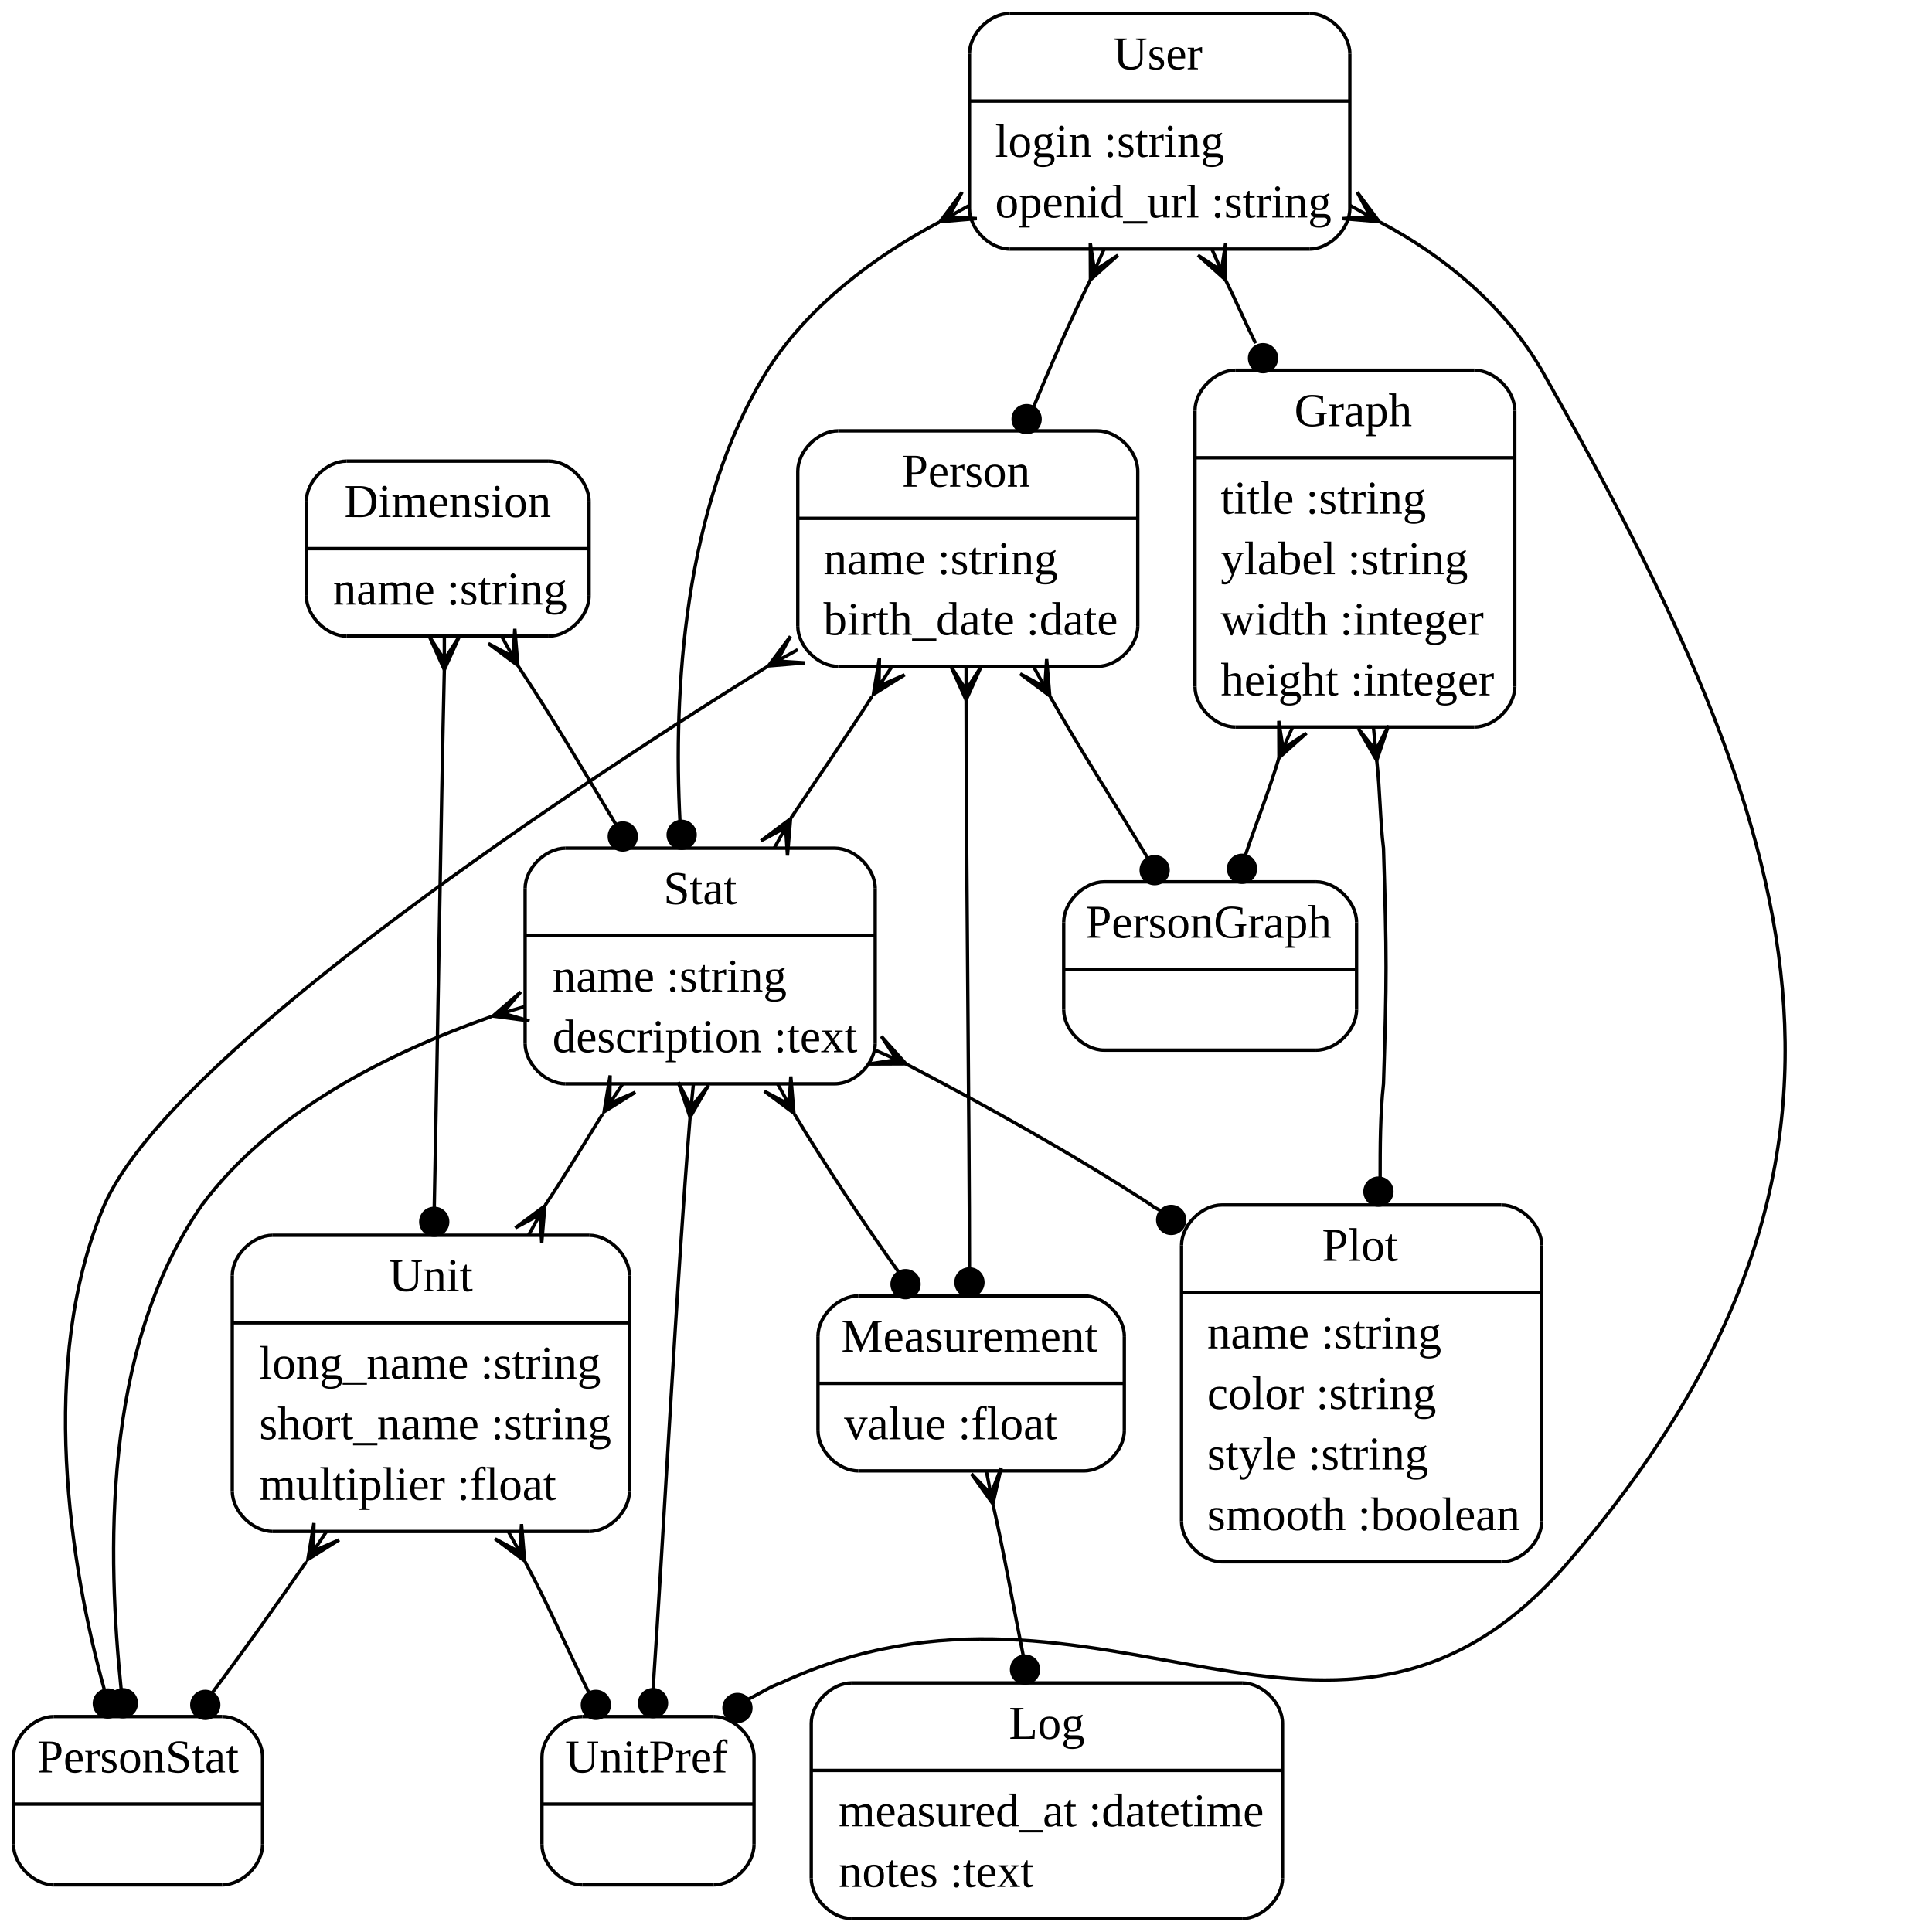
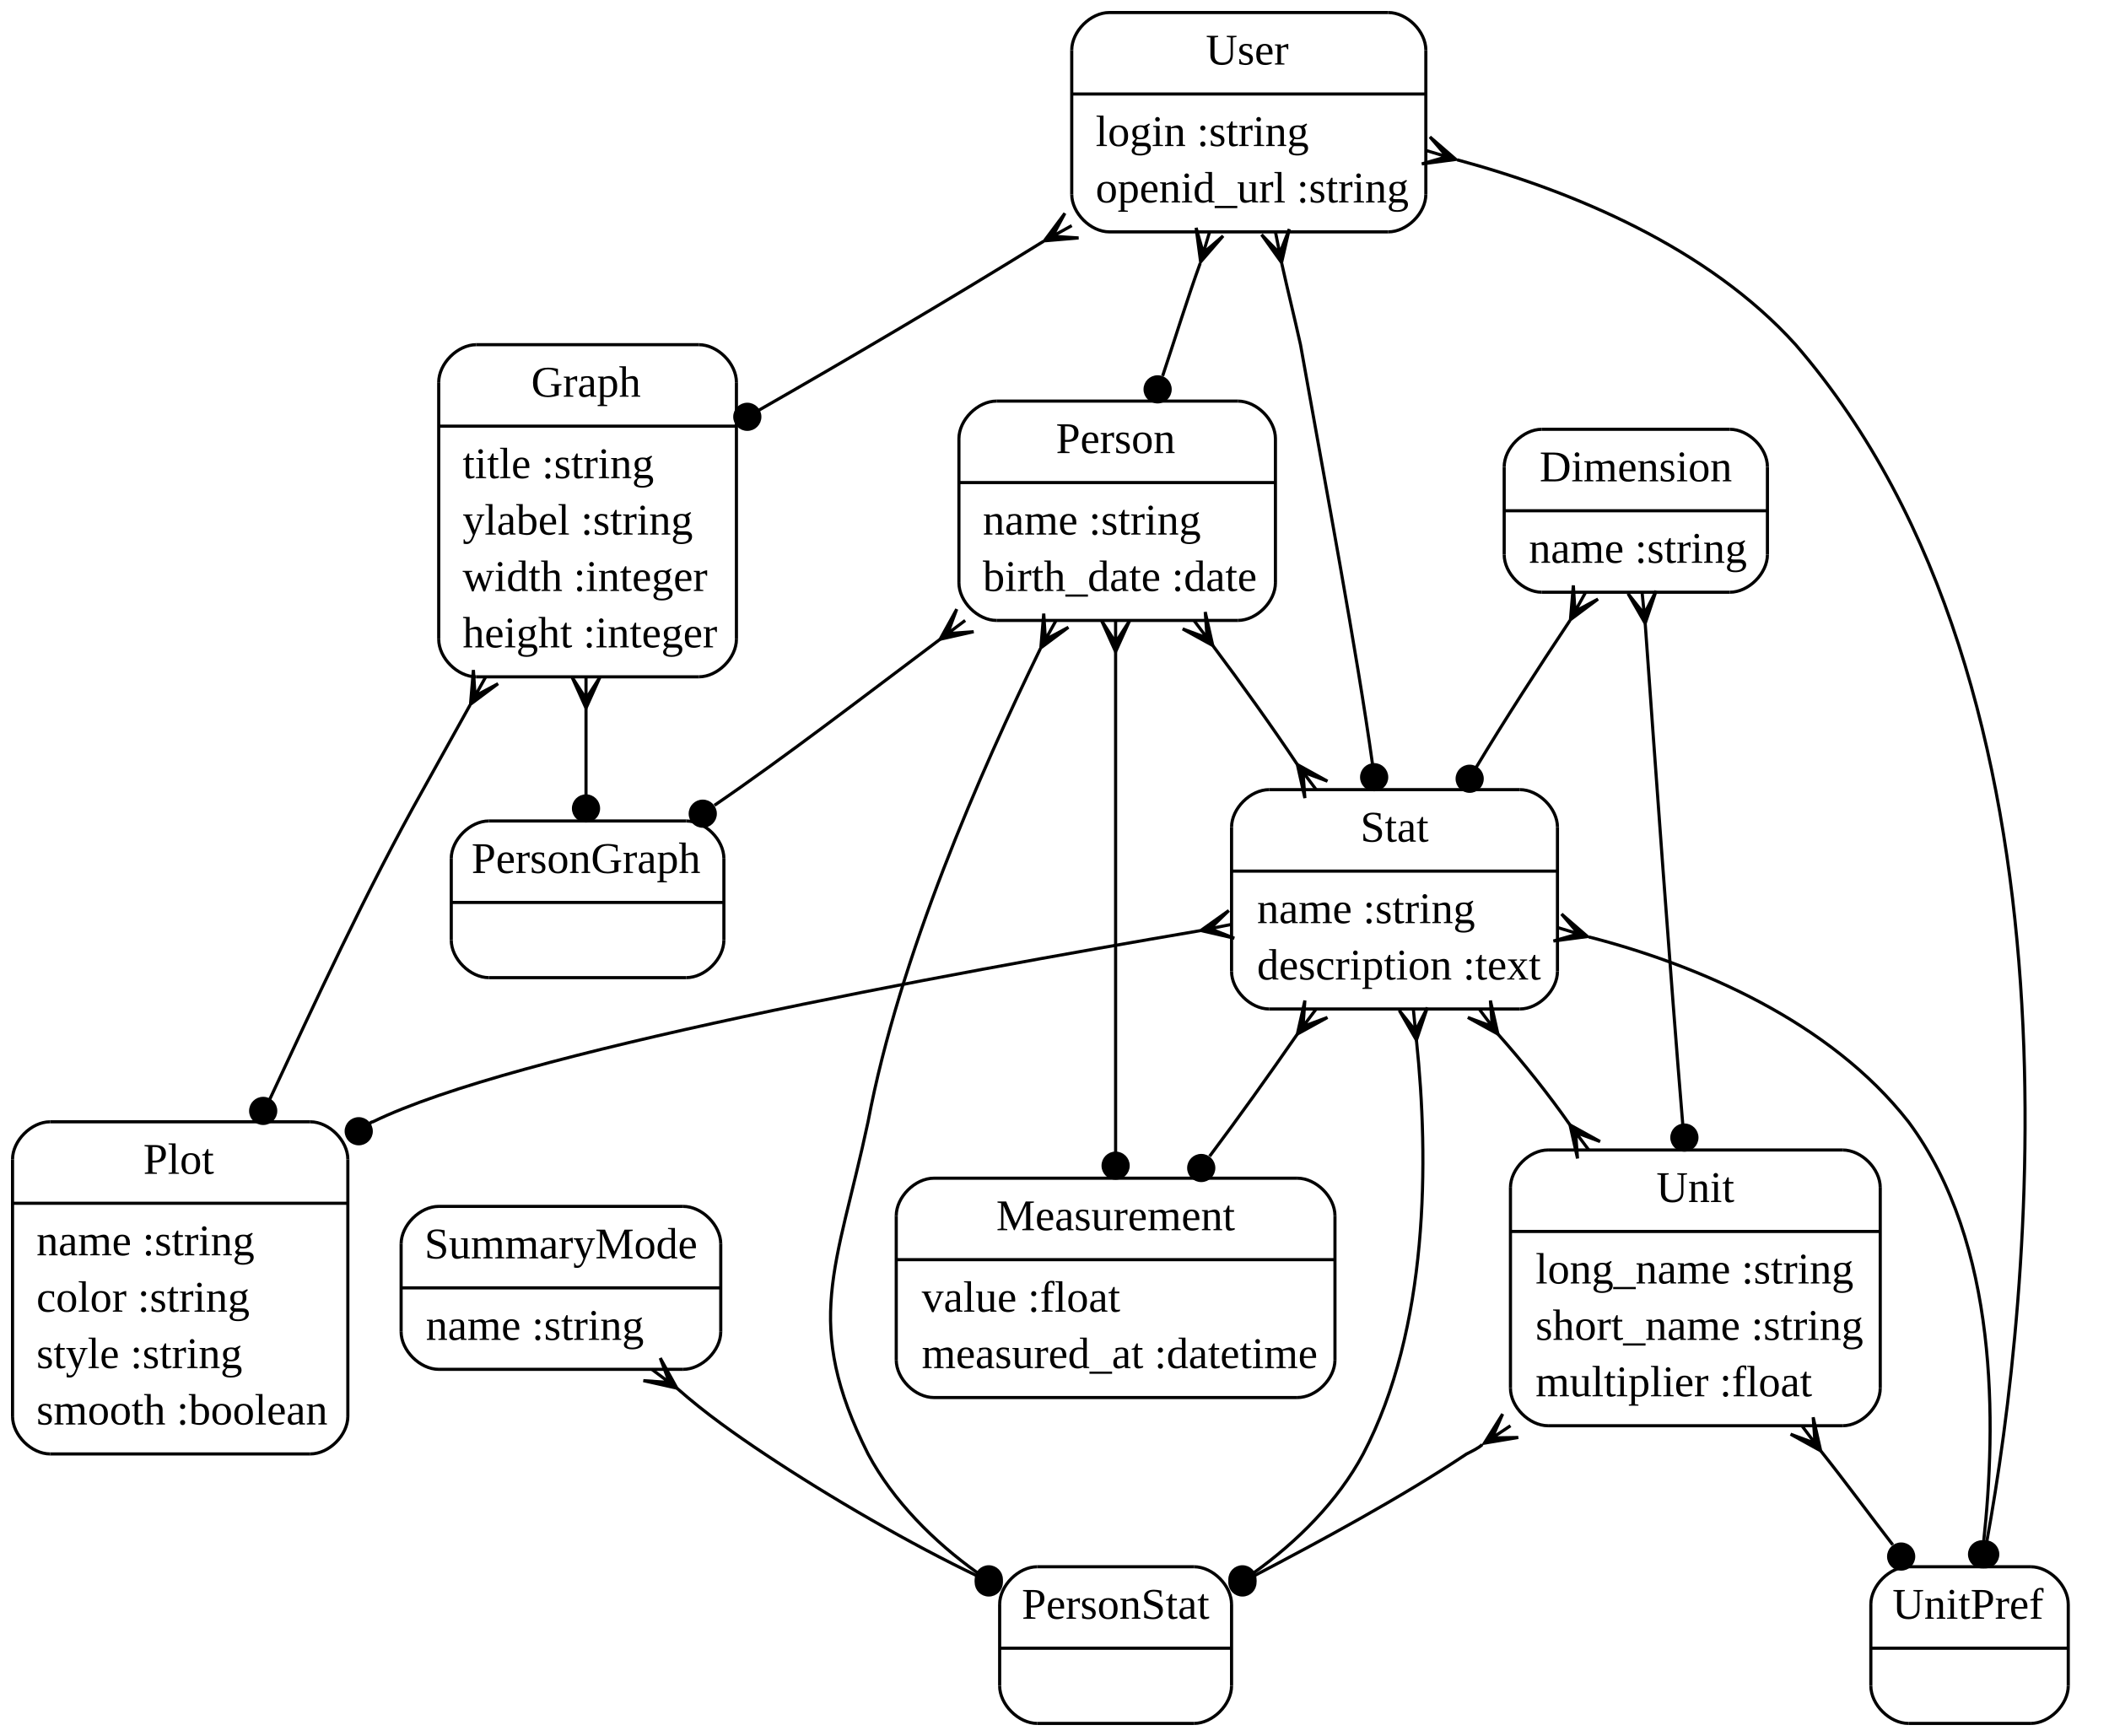
- <svg xmlns="http://www.w3.org/2000/svg" width="572pt" height="574pt" viewBox="0.00 0.00 572.00 574.00">
-   <g id="graph0" class="graph" transform="scale(1 1) rotate(0) translate(4 570)">
-     <polygon style="fill:white;stroke:white;" points="-4,4 -4,-570 568,-570 568,4 -4,4" />
+ <svg xmlns="http://www.w3.org/2000/svg" width="673pt" height="554pt" viewBox="0.00 0.00 673.00 554.00">
+   <g id="graph0" class="graph" transform="scale(1 1) rotate(0) translate(4 550)">
+     <polygon style="fill:white;stroke:white;" points="-4,4 -4,-550 669,-550 669,4 -4,4" />
    <g id="node1" class="node">
-       <polyline style="fill:none;stroke:black;" points="77,-115 171,-115 " />
-       <path style="fill:none;stroke:black;" d="M171,-115C177,-115 183,-121 183,-127" />
-       <polyline style="fill:none;stroke:black;" points="183,-127 183,-191 " />
-       <path style="fill:none;stroke:black;" d="M183,-191C183,-197 177,-203 171,-203" />
-       <polyline style="fill:none;stroke:black;" points="171,-203 77,-203 " />
-       <path style="fill:none;stroke:black;" d="M77,-203C71,-203 65,-197 65,-191" />
-       <polyline style="fill:none;stroke:black;" points="65,-191 65,-127 " />
-       <path style="fill:none;stroke:black;" d="M65,-127C65,-121 71,-115 77,-115" />
-       <text text-anchor="middle" x="124" y="-186.4" style="font-family:Times New Roman;font-size:14.00;">Unit</text>
-       <polyline style="fill:none;stroke:black;" points="65,-177 183,-177 " />
-       <text text-anchor="start" x="73" y="-160.4" style="font-family:Times New Roman;font-size:14.00;">long_name :string</text>
-       <text text-anchor="start" x="73" y="-142.4" style="font-family:Times New Roman;font-size:14.00;">short_name :string</text>
-       <text text-anchor="start" x="73" y="-124.4" style="font-family:Times New Roman;font-size:14.00;">multiplier :float</text>
+       <polyline style="fill:none;stroke:black;" points="136,-113 214,-113 " />
+       <path style="fill:none;stroke:black;" d="M214,-113C220,-113 226,-119 226,-125" />
+       <polyline style="fill:none;stroke:black;" points="226,-125 226,-153 " />
+       <path style="fill:none;stroke:black;" d="M226,-153C226,-159 220,-165 214,-165" />
+       <polyline style="fill:none;stroke:black;" points="214,-165 136,-165 " />
+       <path style="fill:none;stroke:black;" d="M136,-165C130,-165 124,-159 124,-153" />
+       <polyline style="fill:none;stroke:black;" points="124,-153 124,-125 " />
+       <path style="fill:none;stroke:black;" d="M124,-125C124,-119 130,-113 136,-113" />
+       <text text-anchor="middle" x="175" y="-148.4" style="font-family:Times New Roman;font-size:14.00;">SummaryMode</text>
+       <polyline style="fill:none;stroke:black;" points="124,-139 226,-139 " />
+       <text text-anchor="start" x="131.875" y="-122.4" style="font-family:Times New Roman;font-size:14.00;">name :string</text>
+     </g>
+     <g id="node12" class="node">
+       <polyline style="fill:none;stroke:black;" points="327,-0 377,-0 " />
+       <path style="fill:none;stroke:black;" d="M377,-0C383,-0 389,-6 389,-12" />
+       <polyline style="fill:none;stroke:black;" points="389,-12 389,-38 " />
+       <path style="fill:none;stroke:black;" d="M389,-38C389,-44 383,-50 377,-50" />
+       <polyline style="fill:none;stroke:black;" points="377,-50 327,-50 " />
+       <path style="fill:none;stroke:black;" d="M327,-50C321,-50 315,-44 315,-38" />
+       <polyline style="fill:none;stroke:black;" points="315,-38 315,-12 " />
+       <path style="fill:none;stroke:black;" d="M315,-12C315,-6 321,-0 327,-0" />
+       <text text-anchor="middle" x="352" y="-33.4" style="font-family:Times New Roman;font-size:14.00;">PersonStat</text>
+       <polyline style="fill:none;stroke:black;" points="315,-24 389,-24 " />
+     </g>
+     <g id="edge2" class="edge">
+       <path style="fill:none;stroke:black;" d="M212,-107C221,-99 231,-92 240,-86 261,-72 287,-57 308,-47" />
+       <polygon style="fill:black;stroke:black;" points="212,-107 201.3,-109.4 209.6,-108.8 204,-113 209.6,-108.8 206.7,-116.6 212,-107 212,-107" />
+       <ellipse style="fill:black;stroke:black;" cx="311.527" cy="-44.985" rx="4" ry="4" />
+     </g>
+     <g id="node2" class="node">
+       <polyline style="fill:none;stroke:black;" points="490,-95 584,-95 " />
+       <path style="fill:none;stroke:black;" d="M584,-95C590,-95 596,-101 596,-107" />
+       <polyline style="fill:none;stroke:black;" points="596,-107 596,-171 " />
+       <path style="fill:none;stroke:black;" d="M596,-171C596,-177 590,-183 584,-183" />
+       <polyline style="fill:none;stroke:black;" points="584,-183 490,-183 " />
+       <path style="fill:none;stroke:black;" d="M490,-183C484,-183 478,-177 478,-171" />
+       <polyline style="fill:none;stroke:black;" points="478,-171 478,-107 " />
+       <path style="fill:none;stroke:black;" d="M478,-107C478,-101 484,-95 490,-95" />
+       <text text-anchor="middle" x="537" y="-166.4" style="font-family:Times New Roman;font-size:14.00;">Unit</text>
+       <polyline style="fill:none;stroke:black;" points="478,-157 596,-157 " />
+       <text text-anchor="start" x="486" y="-140.4" style="font-family:Times New Roman;font-size:14.00;">long_name :string</text>
+       <text text-anchor="start" x="486" y="-122.4" style="font-family:Times New Roman;font-size:14.00;">short_name :string</text>
+       <text text-anchor="start" x="486" y="-104.4" style="font-family:Times New Roman;font-size:14.00;">multiplier :float</text>
    </g>
    <g id="node11" class="node">
-       <polyline style="fill:none;stroke:black;" points="169,-10 208,-10 " />
-       <path style="fill:none;stroke:black;" d="M208,-10C214,-10 220,-16 220,-22" />
-       <polyline style="fill:none;stroke:black;" points="220,-22 220,-48 " />
-       <path style="fill:none;stroke:black;" d="M220,-48C220,-54 214,-60 208,-60" />
-       <polyline style="fill:none;stroke:black;" points="208,-60 169,-60 " />
-       <path style="fill:none;stroke:black;" d="M169,-60C163,-60 157,-54 157,-48" />
-       <polyline style="fill:none;stroke:black;" points="157,-48 157,-22 " />
-       <path style="fill:none;stroke:black;" d="M157,-22C157,-16 163,-10 169,-10" />
-       <text text-anchor="middle" x="188" y="-43.4" style="font-family:Times New Roman;font-size:14.00;">UnitPref</text>
-       <polyline style="fill:none;stroke:black;" points="157,-34 220,-34 " />
-     </g>
-     <g id="edge2" class="edge">
-       <path style="fill:none;stroke:black;" d="M152,-106C159,-93 165,-79 171,-67" />
-       <polygon style="fill:black;stroke:black;" points="151.856,-106.258 143.066,-112.815 150.4,-108.881 147,-115 150.4,-108.881 150.934,-117.185 151.856,-106.258 151.856,-106.258" />
-       <ellipse style="fill:black;stroke:black;" cx="173.015" cy="-63.473" rx="4" ry="4" />
-     </g>
-     <g id="node12" class="node">
-       <polyline style="fill:none;stroke:black;" points="12,-10 62,-10 " />
-       <path style="fill:none;stroke:black;" d="M62,-10C68,-10 74,-16 74,-22" />
-       <polyline style="fill:none;stroke:black;" points="74,-22 74,-48 " />
-       <path style="fill:none;stroke:black;" d="M74,-48C74,-54 68,-60 62,-60" />
-       <polyline style="fill:none;stroke:black;" points="62,-60 12,-60 " />
-       <path style="fill:none;stroke:black;" d="M12,-60C6,-60 0,-54 0,-48" />
-       <polyline style="fill:none;stroke:black;" points="0,-48 0,-22 " />
-       <path style="fill:none;stroke:black;" d="M0,-22C0,-16 6,-10 12,-10" />
-       <text text-anchor="middle" x="37" y="-43.4" style="font-family:Times New Roman;font-size:14.00;">PersonStat</text>
-       <polyline style="fill:none;stroke:black;" points="0,-34 74,-34 " />
+       <polyline style="fill:none;stroke:black;" points="605,-0 644,-0 " />
+       <path style="fill:none;stroke:black;" d="M644,-0C650,-0 656,-6 656,-12" />
+       <polyline style="fill:none;stroke:black;" points="656,-12 656,-38 " />
+       <path style="fill:none;stroke:black;" d="M656,-38C656,-44 650,-50 644,-50" />
+       <polyline style="fill:none;stroke:black;" points="644,-50 605,-50 " />
+       <path style="fill:none;stroke:black;" d="M605,-50C599,-50 593,-44 593,-38" />
+       <polyline style="fill:none;stroke:black;" points="593,-38 593,-12 " />
+       <path style="fill:none;stroke:black;" d="M593,-12C593,-6 599,-0 605,-0" />
+       <text text-anchor="middle" x="624" y="-33.4" style="font-family:Times New Roman;font-size:14.00;">UnitPref</text>
+       <polyline style="fill:none;stroke:black;" points="593,-24 656,-24 " />
    </g>
    <g id="edge4" class="edge">
-       <path style="fill:none;stroke:black;" d="M87,-106C78,-93 68,-79 59,-67" />
-       <polygon style="fill:black;stroke:black;" points="87.453,-106.679 89.256,-117.496 89.117,-109.176 93,-115 89.117,-109.176 96.744,-112.504 87.453,-106.679 87.453,-106.679" />
-       <ellipse style="fill:black;stroke:black;" cx="56.985" cy="-63.473" rx="4" ry="4" />
-     </g>
-     <g id="node2" class="node">
-       <polyline style="fill:none;stroke:black;" points="324,-258 387,-258 " />
-       <path style="fill:none;stroke:black;" d="M387,-258C393,-258 399,-264 399,-270" />
-       <polyline style="fill:none;stroke:black;" points="399,-270 399,-296 " />
-       <path style="fill:none;stroke:black;" d="M399,-296C399,-302 393,-308 387,-308" />
-       <polyline style="fill:none;stroke:black;" points="387,-308 324,-308 " />
-       <path style="fill:none;stroke:black;" d="M324,-308C318,-308 312,-302 312,-296" />
-       <polyline style="fill:none;stroke:black;" points="312,-296 312,-270 " />
-       <path style="fill:none;stroke:black;" d="M312,-270C312,-264 318,-258 324,-258" />
-       <text text-anchor="middle" x="355" y="-291.4" style="font-family:Times New Roman;font-size:14.00;">PersonGraph</text>
-       <polyline style="fill:none;stroke:black;" points="312,-282 399,-282 " />
+       <path style="fill:none;stroke:black;" d="M577,-87C585,-77 593,-66 600,-57" />
+       <polygon style="fill:black;stroke:black;" points="577,-87 567.4,-92.3 575.2,-89.4 571,-95 575.2,-89.4 574.6,-97.7 577,-87 577,-87" />
+       <ellipse style="fill:black;stroke:black;" cx="602.675" cy="-53.255" rx="4" ry="4" />
+     </g>
+     <g id="edge6" class="edge">
+       <path style="fill:none;stroke:black;" d="M469,-89C468,-88 466,-87 464,-86 443,-72 417,-58 396,-47" />
+       <polygon style="fill:black;stroke:black;" points="469.679,-89.453 475.504,-98.744 472.176,-91.117 478,-95 472.176,-91.117 480.496,-91.256 469.679,-89.453 469.679,-89.453" />
+       <ellipse style="fill:black;stroke:black;" cx="392.473" cy="-44.985" rx="4" ry="4" />
    </g>
    <g id="node3" class="node">
-       <polyline style="fill:none;stroke:black;" points="251,-133 318,-133 " />
-       <path style="fill:none;stroke:black;" d="M318,-133C324,-133 330,-139 330,-145" />
-       <polyline style="fill:none;stroke:black;" points="330,-145 330,-173 " />
-       <path style="fill:none;stroke:black;" d="M330,-173C330,-179 324,-185 318,-185" />
-       <polyline style="fill:none;stroke:black;" points="318,-185 251,-185 " />
-       <path style="fill:none;stroke:black;" d="M251,-185C245,-185 239,-179 239,-173" />
-       <polyline style="fill:none;stroke:black;" points="239,-173 239,-145 " />
-       <path style="fill:none;stroke:black;" d="M239,-145C239,-139 245,-133 251,-133" />
-       <text text-anchor="middle" x="284" y="-168.4" style="font-family:Times New Roman;font-size:14.00;">Measurement</text>
-       <polyline style="fill:none;stroke:black;" points="239,-159 330,-159 " />
-       <text text-anchor="start" x="246.75" y="-142.4" style="font-family:Times New Roman;font-size:14.00;">value :float</text>
+       <polyline style="fill:none;stroke:black;" points="152,-238 215,-238 " />
+       <path style="fill:none;stroke:black;" d="M215,-238C221,-238 227,-244 227,-250" />
+       <polyline style="fill:none;stroke:black;" points="227,-250 227,-276 " />
+       <path style="fill:none;stroke:black;" d="M227,-276C227,-282 221,-288 215,-288" />
+       <polyline style="fill:none;stroke:black;" points="215,-288 152,-288 " />
+       <path style="fill:none;stroke:black;" d="M152,-288C146,-288 140,-282 140,-276" />
+       <polyline style="fill:none;stroke:black;" points="140,-276 140,-250 " />
+       <path style="fill:none;stroke:black;" d="M140,-250C140,-244 146,-238 152,-238" />
+       <text text-anchor="middle" x="183" y="-271.4" style="font-family:Times New Roman;font-size:14.00;">PersonGraph</text>
+       <polyline style="fill:none;stroke:black;" points="140,-262 227,-262 " />
+     </g>
+     <g id="node4" class="node">
+       <polyline style="fill:none;stroke:black;" points="294,-104 410,-104 " />
+       <path style="fill:none;stroke:black;" d="M410,-104C416,-104 422,-110 422,-116" />
+       <polyline style="fill:none;stroke:black;" points="422,-116 422,-162 " />
+       <path style="fill:none;stroke:black;" d="M422,-162C422,-168 416,-174 410,-174" />
+       <polyline style="fill:none;stroke:black;" points="410,-174 294,-174 " />
+       <path style="fill:none;stroke:black;" d="M294,-174C288,-174 282,-168 282,-162" />
+       <polyline style="fill:none;stroke:black;" points="282,-162 282,-116 " />
+       <path style="fill:none;stroke:black;" d="M282,-116C282,-110 288,-104 294,-104" />
+       <text text-anchor="middle" x="352" y="-157.4" style="font-family:Times New Roman;font-size:14.00;">Measurement</text>
+       <polyline style="fill:none;stroke:black;" points="282,-148 422,-148 " />
+       <text text-anchor="start" x="290.125" y="-131.4" style="font-family:Times New Roman;font-size:14.00;">value :float</text>
+       <text text-anchor="start" x="290.125" y="-113.4" style="font-family:Times New Roman;font-size:14.00;">measured_at :datetime</text>
    </g>
    <g id="node5" class="node">
-       <polyline style="fill:none;stroke:black;" points="249,-0 365,-0 " />
-       <path style="fill:none;stroke:black;" d="M365,-0C371,-0 377,-6 377,-12" />
-       <polyline style="fill:none;stroke:black;" points="377,-12 377,-58 " />
-       <path style="fill:none;stroke:black;" d="M377,-58C377,-64 371,-70 365,-70" />
-       <polyline style="fill:none;stroke:black;" points="365,-70 249,-70 " />
-       <path style="fill:none;stroke:black;" d="M249,-70C243,-70 237,-64 237,-58" />
-       <polyline style="fill:none;stroke:black;" points="237,-58 237,-12 " />
-       <path style="fill:none;stroke:black;" d="M237,-12C237,-6 243,-0 249,-0" />
-       <text text-anchor="middle" x="307" y="-53.4" style="font-family:Times New Roman;font-size:14.00;">Log</text>
-       <polyline style="fill:none;stroke:black;" points="237,-44 377,-44 " />
-       <text text-anchor="start" x="245.125" y="-27.4" style="font-family:Times New Roman;font-size:14.00;">measured_at :datetime</text>
-       <text text-anchor="start" x="245.125" y="-9.4" style="font-family:Times New Roman;font-size:14.00;">notes :text</text>
-     </g>
-     <g id="edge6" class="edge">
-       <path style="fill:none;stroke:black;" d="M291,-123C294,-110 297,-93 300,-78" />
-       <polygon style="fill:black;stroke:black;" points="290.961,-123.194 284.587,-132.117 290.373,-126.136 289,-133 290.373,-126.136 293.413,-133.883 290.961,-123.194 290.961,-123.194" />
-       <ellipse style="fill:black;stroke:black;" cx="300.504" cy="-73.969" rx="4" ry="4" />
-     </g>
-     <g id="node4" class="node">
-       <polyline style="fill:none;stroke:black;" points="363,-354 434,-354 " />
-       <path style="fill:none;stroke:black;" d="M434,-354C440,-354 446,-360 446,-366" />
-       <polyline style="fill:none;stroke:black;" points="446,-366 446,-448 " />
-       <path style="fill:none;stroke:black;" d="M446,-448C446,-454 440,-460 434,-460" />
-       <polyline style="fill:none;stroke:black;" points="434,-460 363,-460 " />
-       <path style="fill:none;stroke:black;" d="M363,-460C357,-460 351,-454 351,-448" />
-       <polyline style="fill:none;stroke:black;" points="351,-448 351,-366 " />
-       <path style="fill:none;stroke:black;" d="M351,-366C351,-360 357,-354 363,-354" />
-       <text text-anchor="middle" x="398" y="-443.4" style="font-family:Times New Roman;font-size:14.00;">Graph</text>
-       <polyline style="fill:none;stroke:black;" points="351,-434 446,-434 " />
-       <text text-anchor="start" x="358.625" y="-417.4" style="font-family:Times New Roman;font-size:14.00;">title :string</text>
-       <text text-anchor="start" x="358.625" y="-399.4" style="font-family:Times New Roman;font-size:14.00;">ylabel :string</text>
-       <text text-anchor="start" x="358.625" y="-381.4" style="font-family:Times New Roman;font-size:14.00;">width :integer</text>
-       <text text-anchor="start" x="358.625" y="-363.4" style="font-family:Times New Roman;font-size:14.00;">height :integer</text>
+       <polyline style="fill:none;stroke:black;" points="148,-334 219,-334 " />
+       <path style="fill:none;stroke:black;" d="M219,-334C225,-334 231,-340 231,-346" />
+       <polyline style="fill:none;stroke:black;" points="231,-346 231,-428 " />
+       <path style="fill:none;stroke:black;" d="M231,-428C231,-434 225,-440 219,-440" />
+       <polyline style="fill:none;stroke:black;" points="219,-440 148,-440 " />
+       <path style="fill:none;stroke:black;" d="M148,-440C142,-440 136,-434 136,-428" />
+       <polyline style="fill:none;stroke:black;" points="136,-428 136,-346 " />
+       <path style="fill:none;stroke:black;" d="M136,-346C136,-340 142,-334 148,-334" />
+       <text text-anchor="middle" x="183" y="-423.4" style="font-family:Times New Roman;font-size:14.00;">Graph</text>
+       <polyline style="fill:none;stroke:black;" points="136,-414 231,-414 " />
+       <text text-anchor="start" x="143.625" y="-397.4" style="font-family:Times New Roman;font-size:14.00;">title :string</text>
+       <text text-anchor="start" x="143.625" y="-379.4" style="font-family:Times New Roman;font-size:14.00;">ylabel :string</text>
+       <text text-anchor="start" x="143.625" y="-361.4" style="font-family:Times New Roman;font-size:14.00;">width :integer</text>
+       <text text-anchor="start" x="143.625" y="-343.4" style="font-family:Times New Roman;font-size:14.00;">height :integer</text>
    </g>
    <g id="edge8" class="edge">
-       <path style="fill:none;stroke:black;" d="M376,-345C373,-335 369,-325 366,-316" />
-       <polygon style="fill:black;stroke:black;" points="375.939,-344.862 375.888,-355.828 377.157,-347.603 380,-354 377.157,-347.603 384.112,-352.172 375.939,-344.862 375.939,-344.862" />
-       <ellipse style="fill:black;stroke:black;" cx="364.97" cy="-311.881" rx="4" ry="4" />
+       <path style="fill:none;stroke:black;" d="M183,-324C183,-314 183,-305 183,-296" />
+       <polygon style="fill:black;stroke:black;" points="183,-324 178.5,-334 183,-327 183,-334 183,-327 187.5,-334 183,-324 183,-324" />
+       <ellipse style="fill:black;stroke:black;" cx="183" cy="-292" rx="4" ry="4" />
    </g>
    <g id="node9" class="node">
-       <polyline style="fill:none;stroke:black;" points="359,-106 442,-106 " />
-       <path style="fill:none;stroke:black;" d="M442,-106C448,-106 454,-112 454,-118" />
-       <polyline style="fill:none;stroke:black;" points="454,-118 454,-200 " />
-       <path style="fill:none;stroke:black;" d="M454,-200C454,-206 448,-212 442,-212" />
-       <polyline style="fill:none;stroke:black;" points="442,-212 359,-212 " />
-       <path style="fill:none;stroke:black;" d="M359,-212C353,-212 347,-206 347,-200" />
-       <polyline style="fill:none;stroke:black;" points="347,-200 347,-118 " />
-       <path style="fill:none;stroke:black;" d="M347,-118C347,-112 353,-106 359,-106" />
-       <text text-anchor="middle" x="400" y="-195.4" style="font-family:Times New Roman;font-size:14.00;">Plot</text>
-       <polyline style="fill:none;stroke:black;" points="347,-186 454,-186 " />
-       <text text-anchor="start" x="354.625" y="-169.4" style="font-family:Times New Roman;font-size:14.00;">name :string</text>
-       <text text-anchor="start" x="354.625" y="-151.4" style="font-family:Times New Roman;font-size:14.00;">color :string</text>
-       <text text-anchor="start" x="354.625" y="-133.4" style="font-family:Times New Roman;font-size:14.00;">style :string</text>
-       <text text-anchor="start" x="354.625" y="-115.4" style="font-family:Times New Roman;font-size:14.00;">smooth :boolean</text>
+       <polyline style="fill:none;stroke:black;" points="12,-86 95,-86 " />
+       <path style="fill:none;stroke:black;" d="M95,-86C101,-86 107,-92 107,-98" />
+       <polyline style="fill:none;stroke:black;" points="107,-98 107,-180 " />
+       <path style="fill:none;stroke:black;" d="M107,-180C107,-186 101,-192 95,-192" />
+       <polyline style="fill:none;stroke:black;" points="95,-192 12,-192 " />
+       <path style="fill:none;stroke:black;" d="M12,-192C6,-192 0,-186 0,-180" />
+       <polyline style="fill:none;stroke:black;" points="0,-180 0,-98 " />
+       <path style="fill:none;stroke:black;" d="M0,-98C0,-92 6,-86 12,-86" />
+       <text text-anchor="middle" x="53" y="-175.4" style="font-family:Times New Roman;font-size:14.00;">Plot</text>
+       <polyline style="fill:none;stroke:black;" points="0,-166 107,-166 " />
+       <text text-anchor="start" x="7.625" y="-149.4" style="font-family:Times New Roman;font-size:14.00;">name :string</text>
+       <text text-anchor="start" x="7.625" y="-131.4" style="font-family:Times New Roman;font-size:14.00;">color :string</text>
+       <text text-anchor="start" x="7.625" y="-113.4" style="font-family:Times New Roman;font-size:14.00;">style :string</text>
+       <text text-anchor="start" x="7.625" y="-95.4" style="font-family:Times New Roman;font-size:14.00;">smooth :boolean</text>
    </g>
    <g id="edge10" class="edge">
-       <path style="fill:none;stroke:black;" d="M405,-344C406,-335 406,-326 407,-318 408,-286 408,-279 407,-248 406,-239 406,-229 406,-220" />
-       <polygon style="fill:black;stroke:black;" points="404.995,-344.05 399.522,-353.552 404.697,-347.035 404,-354 404.697,-347.035 408.478,-354.448 404.995,-344.05 404.995,-344.05" />
-       <ellipse style="fill:black;stroke:black;" cx="405.496" cy="-215.969" rx="4" ry="4" />
+       <path style="fill:none;stroke:black;" d="M146,-325C141,-316 136,-307 131,-298 113,-266 96,-229 82,-199" />
+       <polygon style="fill:black;stroke:black;" points="146.144,-325.258 147.066,-336.185 147.6,-327.881 151,-334 147.6,-327.881 154.934,-331.815 146.144,-325.258 146.144,-325.258" />
+       <ellipse style="fill:black;stroke:black;" cx="79.985" cy="-195.473" rx="4" ry="4" />
    </g>
    <g id="node6" class="node">
-       <polyline style="fill:none;stroke:black;" points="99,-381 159,-381 " />
-       <path style="fill:none;stroke:black;" d="M159,-381C165,-381 171,-387 171,-393" />
-       <polyline style="fill:none;stroke:black;" points="171,-393 171,-421 " />
-       <path style="fill:none;stroke:black;" d="M171,-421C171,-427 165,-433 159,-433" />
-       <polyline style="fill:none;stroke:black;" points="159,-433 99,-433 " />
-       <path style="fill:none;stroke:black;" d="M99,-433C93,-433 87,-427 87,-421" />
-       <polyline style="fill:none;stroke:black;" points="87,-421 87,-393 " />
-       <path style="fill:none;stroke:black;" d="M87,-393C87,-387 93,-381 99,-381" />
-       <text text-anchor="middle" x="129" y="-416.4" style="font-family:Times New Roman;font-size:14.00;">Dimension</text>
-       <polyline style="fill:none;stroke:black;" points="87,-407 171,-407 " />
-       <text text-anchor="start" x="94.875" y="-390.4" style="font-family:Times New Roman;font-size:14.00;">name :string</text>
+       <polyline style="fill:none;stroke:black;" points="488,-361 548,-361 " />
+       <path style="fill:none;stroke:black;" d="M548,-361C554,-361 560,-367 560,-373" />
+       <polyline style="fill:none;stroke:black;" points="560,-373 560,-401 " />
+       <path style="fill:none;stroke:black;" d="M560,-401C560,-407 554,-413 548,-413" />
+       <polyline style="fill:none;stroke:black;" points="548,-413 488,-413 " />
+       <path style="fill:none;stroke:black;" d="M488,-413C482,-413 476,-407 476,-401" />
+       <polyline style="fill:none;stroke:black;" points="476,-401 476,-373 " />
+       <path style="fill:none;stroke:black;" d="M476,-373C476,-367 482,-361 488,-361" />
+       <text text-anchor="middle" x="518" y="-396.4" style="font-family:Times New Roman;font-size:14.00;">Dimension</text>
+       <polyline style="fill:none;stroke:black;" points="476,-387 560,-387 " />
+       <text text-anchor="start" x="483.875" y="-370.4" style="font-family:Times New Roman;font-size:14.00;">name :string</text>
+     </g>
+     <g id="edge14" class="edge">
+       <path style="fill:none;stroke:black;" d="M521,-351C524,-309 529,-239 533,-191" />
+       <polygon style="fill:black;stroke:black;" points="520.995,-351.05 515.522,-360.552 520.697,-354.035 520,-361 520.697,-354.035 524.478,-361.448 520.995,-351.05 520.995,-351.05" />
+       <ellipse style="fill:black;stroke:black;" cx="533.504" cy="-186.969" rx="4" ry="4" />
+     </g>
+     <g id="node10" class="node">
+       <polyline style="fill:none;stroke:black;" points="401,-228 481,-228 " />
+       <path style="fill:none;stroke:black;" d="M481,-228C487,-228 493,-234 493,-240" />
+       <polyline style="fill:none;stroke:black;" points="493,-240 493,-286 " />
+       <path style="fill:none;stroke:black;" d="M493,-286C493,-292 487,-298 481,-298" />
+       <polyline style="fill:none;stroke:black;" points="481,-298 401,-298 " />
+       <path style="fill:none;stroke:black;" d="M401,-298C395,-298 389,-292 389,-286" />
+       <polyline style="fill:none;stroke:black;" points="389,-286 389,-240 " />
+       <path style="fill:none;stroke:black;" d="M389,-240C389,-234 395,-228 401,-228" />
+       <text text-anchor="middle" x="441" y="-281.4" style="font-family:Times New Roman;font-size:14.00;">Stat</text>
+       <polyline style="fill:none;stroke:black;" points="389,-272 493,-272 " />
+       <text text-anchor="start" x="397.125" y="-255.4" style="font-family:Times New Roman;font-size:14.00;">name :string</text>
+       <text text-anchor="start" x="397.125" y="-237.4" style="font-family:Times New Roman;font-size:14.00;">description :text</text>
    </g>
    <g id="edge12" class="edge">
-       <path style="fill:none;stroke:black;" d="M128,-371C127,-329 126,-259 125,-211" />
-       <polygon style="fill:black;stroke:black;" points="128,-371 123.5,-381 128,-374 128,-381 128,-374 132.5,-381 128,-371 128,-371" />
-       <ellipse style="fill:black;stroke:black;" cx="125" cy="-207" rx="4" ry="4" />
-     </g>
-     <g id="node10" class="node">
-       <polyline style="fill:none;stroke:black;" points="164,-248 244,-248 " />
-       <path style="fill:none;stroke:black;" d="M244,-248C250,-248 256,-254 256,-260" />
-       <polyline style="fill:none;stroke:black;" points="256,-260 256,-306 " />
-       <path style="fill:none;stroke:black;" d="M256,-306C256,-312 250,-318 244,-318" />
-       <polyline style="fill:none;stroke:black;" points="244,-318 164,-318 " />
-       <path style="fill:none;stroke:black;" d="M164,-318C158,-318 152,-312 152,-306" />
-       <polyline style="fill:none;stroke:black;" points="152,-306 152,-260 " />
-       <path style="fill:none;stroke:black;" d="M152,-260C152,-254 158,-248 164,-248" />
-       <text text-anchor="middle" x="204" y="-301.4" style="font-family:Times New Roman;font-size:14.00;">Stat</text>
-       <polyline style="fill:none;stroke:black;" points="152,-292 256,-292 " />
-       <text text-anchor="start" x="160.125" y="-275.4" style="font-family:Times New Roman;font-size:14.00;">name :string</text>
-       <text text-anchor="start" x="160.125" y="-257.4" style="font-family:Times New Roman;font-size:14.00;">description :text</text>
-     </g>
-     <g id="edge14" class="edge">
-       <path style="fill:none;stroke:black;" d="M150,-372C160,-357 170,-340 179,-325" />
-       <polygon style="fill:black;stroke:black;" points="149.856,-372.258 141.066,-378.815 148.4,-374.881 145,-381 148.4,-374.881 148.934,-383.185 149.856,-372.258 149.856,-372.258" />
-       <ellipse style="fill:black;stroke:black;" cx="181.015" cy="-321.473" rx="4" ry="4" />
+       <path style="fill:none;stroke:black;" d="M497,-352C487,-337 476,-320 467,-305" />
+       <polygon style="fill:black;stroke:black;" points="497.144,-352.258 498.066,-363.185 498.6,-354.881 502,-361 498.6,-354.881 505.934,-358.815 497.144,-352.258 497.144,-352.258" />
+       <ellipse style="fill:black;stroke:black;" cx="464.985" cy="-301.473" rx="4" ry="4" />
    </g>
    <g id="node7" class="node">
-       <polyline style="fill:none;stroke:black;" points="296,-496 385,-496 " />
-       <path style="fill:none;stroke:black;" d="M385,-496C391,-496 397,-502 397,-508" />
-       <polyline style="fill:none;stroke:black;" points="397,-508 397,-554 " />
-       <path style="fill:none;stroke:black;" d="M397,-554C397,-560 391,-566 385,-566" />
-       <polyline style="fill:none;stroke:black;" points="385,-566 296,-566 " />
-       <path style="fill:none;stroke:black;" d="M296,-566C290,-566 284,-560 284,-554" />
-       <polyline style="fill:none;stroke:black;" points="284,-554 284,-508 " />
-       <path style="fill:none;stroke:black;" d="M284,-508C284,-502 290,-496 296,-496" />
-       <text text-anchor="middle" x="340" y="-549.4" style="font-family:Times New Roman;font-size:14.00;">User</text>
-       <polyline style="fill:none;stroke:black;" points="284,-540 397,-540 " />
-       <text text-anchor="start" x="291.625" y="-523.4" style="font-family:Times New Roman;font-size:14.00;">login :string</text>
-       <text text-anchor="start" x="291.625" y="-505.4" style="font-family:Times New Roman;font-size:14.00;">openid_url :string</text>
+       <polyline style="fill:none;stroke:black;" points="350,-476 439,-476 " />
+       <path style="fill:none;stroke:black;" d="M439,-476C445,-476 451,-482 451,-488" />
+       <polyline style="fill:none;stroke:black;" points="451,-488 451,-534 " />
+       <path style="fill:none;stroke:black;" d="M451,-534C451,-540 445,-546 439,-546" />
+       <polyline style="fill:none;stroke:black;" points="439,-546 350,-546 " />
+       <path style="fill:none;stroke:black;" d="M350,-546C344,-546 338,-540 338,-534" />
+       <polyline style="fill:none;stroke:black;" points="338,-534 338,-488 " />
+       <path style="fill:none;stroke:black;" d="M338,-488C338,-482 344,-476 350,-476" />
+       <text text-anchor="middle" x="394" y="-529.4" style="font-family:Times New Roman;font-size:14.00;">User</text>
+       <polyline style="fill:none;stroke:black;" points="338,-520 451,-520 " />
+       <text text-anchor="start" x="345.625" y="-503.4" style="font-family:Times New Roman;font-size:14.00;">login :string</text>
+       <text text-anchor="start" x="345.625" y="-485.4" style="font-family:Times New Roman;font-size:14.00;">openid_url :string</text>
+     </g>
+     <g id="edge18" class="edge">
+       <path style="fill:none;stroke:black;" d="M329,-473C300,-455 266,-435 238,-419" />
+       <polygon style="fill:black;stroke:black;" points="329.258,-473.144 335.815,-481.934 331.881,-474.6 338,-478 331.881,-474.6 340.185,-474.066 329.258,-473.144 329.258,-473.144" />
+       <ellipse style="fill:black;stroke:black;" cx="234.473" cy="-416.985" rx="4" ry="4" />
+     </g>
+     <g id="node8" class="node">
+       <polyline style="fill:none;stroke:black;" points="314,-352 391,-352 " />
+       <path style="fill:none;stroke:black;" d="M391,-352C397,-352 403,-358 403,-364" />
+       <polyline style="fill:none;stroke:black;" points="403,-364 403,-410 " />
+       <path style="fill:none;stroke:black;" d="M403,-410C403,-416 397,-422 391,-422" />
+       <polyline style="fill:none;stroke:black;" points="391,-422 314,-422 " />
+       <path style="fill:none;stroke:black;" d="M314,-422C308,-422 302,-416 302,-410" />
+       <polyline style="fill:none;stroke:black;" points="302,-410 302,-364 " />
+       <path style="fill:none;stroke:black;" d="M302,-364C302,-358 308,-352 314,-352" />
+       <text text-anchor="middle" x="352" y="-405.4" style="font-family:Times New Roman;font-size:14.00;">Person</text>
+       <polyline style="fill:none;stroke:black;" points="302,-396 403,-396 " />
+       <text text-anchor="start" x="309.625" y="-379.4" style="font-family:Times New Roman;font-size:14.00;">name :string</text>
+       <text text-anchor="start" x="309.625" y="-361.4" style="font-family:Times New Roman;font-size:14.00;">birth_date :date</text>
+     </g>
+     <g id="edge22" class="edge">
+       <path style="fill:none;stroke:black;" d="M379,-466C375,-455 371,-442 367,-430" />
+       <polygon style="fill:black;stroke:black;" points="379.126,-466.422 377.69,-477.293 379.989,-469.295 382,-476 379.989,-469.295 386.31,-474.707 379.126,-466.422 379.126,-466.422" />
+       <ellipse style="fill:black;stroke:black;" cx="365.405" cy="-425.745" rx="4" ry="4" />
    </g>
    <g id="edge16" class="edge">
-       <path style="fill:none;stroke:black;" d="M360,-487C363,-481 366,-474 369,-468" />
-       <polygon style="fill:black;stroke:black;" points="360.061,-486.862 351.888,-494.172 358.843,-489.603 356,-496 358.843,-489.603 360.112,-497.828 360.061,-486.862 360.061,-486.862" />
-       <ellipse style="fill:black;stroke:black;" cx="371.211" cy="-463.578" rx="4" ry="4" />
-     </g>
-     <g id="node8" class="node">
-       <polyline style="fill:none;stroke:black;" points="245,-372 322,-372 " />
-       <path style="fill:none;stroke:black;" d="M322,-372C328,-372 334,-378 334,-384" />
-       <polyline style="fill:none;stroke:black;" points="334,-384 334,-430 " />
-       <path style="fill:none;stroke:black;" d="M334,-430C334,-436 328,-442 322,-442" />
-       <polyline style="fill:none;stroke:black;" points="322,-442 245,-442 " />
-       <path style="fill:none;stroke:black;" d="M245,-442C239,-442 233,-436 233,-430" />
-       <polyline style="fill:none;stroke:black;" points="233,-430 233,-384 " />
-       <path style="fill:none;stroke:black;" d="M233,-384C233,-378 239,-372 245,-372" />
-       <text text-anchor="middle" x="283" y="-425.4" style="font-family:Times New Roman;font-size:14.00;">Person</text>
-       <polyline style="fill:none;stroke:black;" points="233,-416 334,-416 " />
-       <text text-anchor="start" x="240.625" y="-399.4" style="font-family:Times New Roman;font-size:14.00;">name :string</text>
-       <text text-anchor="start" x="240.625" y="-381.4" style="font-family:Times New Roman;font-size:14.00;">birth_date :date</text>
-     </g>
-     <g id="edge22" class="edge">
-       <path style="fill:none;stroke:black;" d="M320,-487C314,-475 308,-461 303,-449" />
-       <polygon style="fill:black;stroke:black;" points="319.939,-486.862 319.888,-497.828 321.157,-489.603 324,-496 321.157,-489.603 328.112,-494.172 319.939,-486.862 319.939,-486.862" />
-       <ellipse style="fill:black;stroke:black;" cx="300.985" cy="-445.473" rx="4" ry="4" />
-     </g>
-     <g id="edge18" class="edge">
-       <path style="fill:none;stroke:black;" d="M275,-504C256,-494 236,-479 224,-460 199,-420 196,-364 198,-326" />
-       <polygon style="fill:black;stroke:black;" points="275.258,-504.144 281.815,-512.934 277.881,-505.6 284,-509 277.881,-505.6 286.185,-505.066 275.258,-504.144 275.258,-504.144" />
-       <ellipse style="fill:black;stroke:black;" cx="198.504" cy="-321.969" rx="4" ry="4" />
+       <path style="fill:none;stroke:black;" d="M405,-466C407,-457 409,-449 411,-440 419,-395 429,-342 434,-306" />
+       <polygon style="fill:black;stroke:black;" points="404.961,-466.194 398.587,-475.117 404.373,-469.136 403,-476 404.373,-469.136 407.413,-476.883 404.961,-466.194 404.961,-466.194" />
+       <ellipse style="fill:black;stroke:black;" cx="434.504" cy="-301.969" rx="4" ry="4" />
    </g>
    <g id="edge20" class="edge">
-       <path style="fill:none;stroke:black;" d="M406,-504C425,-494 443,-479 454,-460 532,-323 564,-225 462,-106 393,-26 323,-114 228,-70 225,-69 222,-67 218,-65" />
-       <polygon style="fill:black;stroke:black;" points="405.742,-504.144 394.815,-505.066 403.119,-505.6 397,-509 403.119,-505.6 399.185,-512.934 405.742,-504.144 405.742,-504.144" />
-       <ellipse style="fill:black;stroke:black;" cx="215.073" cy="-62.561" rx="4" ry="4" />
+       <path style="fill:none;stroke:black;" d="M461,-499C498,-489 541,-471 569,-440 665,-329 644,-135 630,-58" />
+       <polygon style="fill:black;stroke:black;" points="460.578,-499.126 449.707,-497.69 457.705,-499.989 451,-502 457.705,-499.989 452.293,-506.31 460.578,-499.126 460.578,-499.126" />
+       <ellipse style="fill:black;stroke:black;" cx="629.496" cy="-53.969" rx="4" ry="4" />
+     </g>
+     <g id="edge24" class="edge">
+       <path style="fill:none;stroke:black;" d="M296,-346C272,-328 246,-308 224,-293" />
+       <polygon style="fill:black;stroke:black;" points="296,-346 301.3,-355.6 298.4,-347.8 304,-352 298.4,-347.8 306.7,-348.4 296,-346 296,-346" />
+       <ellipse style="fill:black;stroke:black;" cx="220.255" cy="-290.325" rx="4" ry="4" />
+     </g>
+     <g id="edge28" class="edge">
+       <path style="fill:none;stroke:black;" d="M352,-342C352,-297 352,-228 352,-182" />
+       <polygon style="fill:black;stroke:black;" points="352,-342 347.5,-352 352,-345 352,-352 352,-345 356.5,-352 352,-342 352,-342" />
+       <ellipse style="fill:black;stroke:black;" cx="352" cy="-178" rx="4" ry="4" />
+     </g>
+     <g id="edge26" class="edge">
+       <path style="fill:none;stroke:black;" d="M383,-344C392,-332 402,-318 410,-306" />
+       <polygon style="fill:black;stroke:black;" points="383,-344 373.4,-349.3 381.2,-346.4 377,-352 381.2,-346.4 380.6,-354.7 383,-344 383,-344" />
+       <polygon style="fill:black;stroke:black;" points="410,-306 419.6,-300.7 411.8,-303.6 416,-298 411.8,-303.6 412.4,-295.3 410,-306 410,-306" />
    </g>
    <g id="edge30" class="edge">
-       <path style="fill:none;stroke:black;" d="M308,-363C317,-347 328,-330 337,-315" />
-       <polygon style="fill:black;stroke:black;" points="307.856,-363.258 299.066,-369.815 306.4,-365.881 303,-372 306.4,-365.881 306.934,-374.185 307.856,-363.258 307.856,-363.258" />
-       <ellipse style="fill:black;stroke:black;" cx="339.015" cy="-311.473" rx="4" ry="4" />
-     </g>
-     <g id="edge28" class="edge">
-       <path style="fill:none;stroke:black;" d="M283,-362C283,-313 284,-237 284,-193" />
-       <polygon style="fill:black;stroke:black;" points="283,-362 278.5,-372 283,-365 283,-372 283,-365 287.5,-372 283,-362 283,-362" />
-       <ellipse style="fill:black;stroke:black;" cx="284" cy="-189" rx="4" ry="4" />
-     </g>
-     <g id="edge24" class="edge">
-       <path style="fill:none;stroke:black;" d="M255,-363C248,-352 239,-339 231,-327" />
-       <polygon style="fill:black;stroke:black;" points="255.453,-363.679 257.256,-374.496 257.117,-366.176 261,-372 257.117,-366.176 264.744,-369.504 255.453,-363.679 255.453,-363.679" />
-       <polygon style="fill:black;stroke:black;" points="230.856,-326.742 229.934,-315.815 229.4,-324.119 226,-318 229.4,-324.119 222.066,-320.185 230.856,-326.742 230.856,-326.742" />
-     </g>
-     <g id="edge26" class="edge">
-       <path style="fill:none;stroke:black;" d="M224,-372C155,-329 46,-255 27,-212 7,-165 17,-104 27,-68" />
-       <polygon style="fill:black;stroke:black;" points="224.258,-372.144 230.815,-380.934 226.881,-373.6 233,-377 226.881,-373.6 235.185,-373.066 224.258,-372.144 224.258,-372.144" />
-       <ellipse style="fill:black;stroke:black;" cx="28.03" cy="-63.881" rx="4" ry="4" />
+       <path style="fill:none;stroke:black;" d="M328,-343C309,-304 283,-245 273,-192 263,-145 252,-128 273,-86 281,-71 294,-58 308,-48" />
+       <polygon style="fill:black;stroke:black;" points="328.144,-343.258 329.066,-354.185 329.6,-345.881 333,-352 329.6,-345.881 336.934,-349.815 328.144,-343.258 328.144,-343.258" />
+       <ellipse style="fill:black;stroke:black;" cx="311.527" cy="-45.985" rx="4" ry="4" />
+     </g>
+     <g id="edge34" class="edge">
+       <path style="fill:none;stroke:black;" d="M474,-220C482,-211 490,-201 497,-191" />
+       <polygon style="fill:black;stroke:black;" points="474,-220 464.4,-225.3 472.2,-222.4 468,-228 472.2,-222.4 471.6,-230.7 474,-220 474,-220" />
+       <polygon style="fill:black;stroke:black;" points="497,-191 506.6,-185.7 498.8,-188.6 503,-183 498.8,-188.6 499.4,-180.3 497,-191 497,-191" />
+     </g>
+     <g id="edge38" class="edge">
+       <path style="fill:none;stroke:black;" d="M410,-220C401,-207 391,-193 382,-181" />
+       <polygon style="fill:black;stroke:black;" points="410,-220 412.4,-230.7 411.8,-222.4 416,-228 411.8,-222.4 419.6,-225.3 410,-220 410,-220" />
+       <ellipse style="fill:black;stroke:black;" cx="379.325" cy="-177.255" rx="4" ry="4" />
    </g>
    <g id="edge32" class="edge">
-       <path style="fill:none;stroke:black;" d="M175,-239C170,-231 164,-221 158,-212" />
-       <polygon style="fill:black;stroke:black;" points="175.453,-239.679 177.256,-250.496 177.117,-242.176 181,-248 177.117,-242.176 184.744,-245.504 175.453,-239.679 175.453,-239.679" />
-       <polygon style="fill:black;stroke:black;" points="157.856,-211.742 156.934,-200.815 156.4,-209.119 153,-203 156.4,-209.119 149.066,-205.185 157.856,-211.742 157.856,-211.742" />
-     </g>
-     <g id="edge38" class="edge">
-       <path style="fill:none;stroke:black;" d="M232,-239C241,-224 253,-206 263,-192" />
-       <polygon style="fill:black;stroke:black;" points="231.856,-239.258 223.066,-245.815 230.4,-241.881 227,-248 230.4,-241.881 230.934,-250.185 231.856,-239.258 231.856,-239.258" />
-       <ellipse style="fill:black;stroke:black;" cx="265.015" cy="-188.473" rx="4" ry="4" />
+       <path style="fill:none;stroke:black;" d="M379,-253C297,-239 160,-214 115,-192 115,-192 114,-192 114,-191" />
+       <polygon style="fill:black;stroke:black;" points="379.194,-253.039 388.117,-259.413 382.136,-253.627 389,-255 382.136,-253.627 389.883,-250.587 379.194,-253.039 379.194,-253.039" />
+       <ellipse style="fill:black;stroke:black;" cx="110.473" cy="-188.985" rx="4" ry="4" />
+     </g>
+     <g id="edge36" class="edge">
+       <path style="fill:none;stroke:black;" d="M503,-251C538,-242 580,-224 605,-192 634,-153 633,-95 629,-58" />
+       <polygon style="fill:black;stroke:black;" points="502.578,-251.126 491.707,-249.69 499.705,-251.989 493,-254 499.705,-251.989 494.293,-258.31 502.578,-251.126 502.578,-251.126" />
+       <ellipse style="fill:black;stroke:black;" cx="628.496" cy="-53.969" rx="4" ry="4" />
    </g>
    <g id="edge40" class="edge">
-       <path style="fill:none;stroke:black;" d="M265,-254C288,-242 315,-227 338,-212 339,-211 340,-211 341,-210" />
-       <polygon style="fill:black;stroke:black;" points="265.138,-253.939 254.172,-253.888 262.397,-255.157 256,-258 262.397,-255.157 257.828,-262.112 265.138,-253.939 265.138,-253.939" />
-       <ellipse style="fill:black;stroke:black;" cx="343.927" cy="-207.561" rx="4" ry="4" />
-     </g>
-     <g id="edge34" class="edge">
-       <path style="fill:none;stroke:black;" d="M201,-238C197,-189 193,-112 190,-68" />
-       <polygon style="fill:black;stroke:black;" points="201.005,-238.05 197.522,-248.448 201.303,-241.035 202,-248 201.303,-241.035 206.478,-247.552 201.005,-238.05 201.005,-238.05" />
-       <ellipse style="fill:black;stroke:black;" cx="190" cy="-64" rx="4" ry="4" />
-     </g>
-     <g id="edge36" class="edge">
-       <path style="fill:none;stroke:black;" d="M142,-268C111,-257 77,-240 56,-212 26,-169 28,-107 32,-68" />
-       <polygon style="fill:black;stroke:black;" points="142.422,-268.126 150.707,-275.31 145.295,-268.989 152,-271 145.295,-268.989 153.293,-266.69 142.422,-268.126 142.422,-268.126" />
-       <ellipse style="fill:black;stroke:black;" cx="32.504" cy="-63.969" rx="4" ry="4" />
+       <path style="fill:none;stroke:black;" d="M448,-218C452,-180 452,-126 431,-86 423,-71 410,-58 396,-48" />
+       <polygon style="fill:black;stroke:black;" points="447.995,-218.05 442.522,-227.552 447.697,-221.035 447,-228 447.697,-221.035 451.478,-228.448 447.995,-218.05 447.995,-218.05" />
+       <ellipse style="fill:black;stroke:black;" cx="392.473" cy="-45.985" rx="4" ry="4" />
    </g>
  </g>
</svg>
